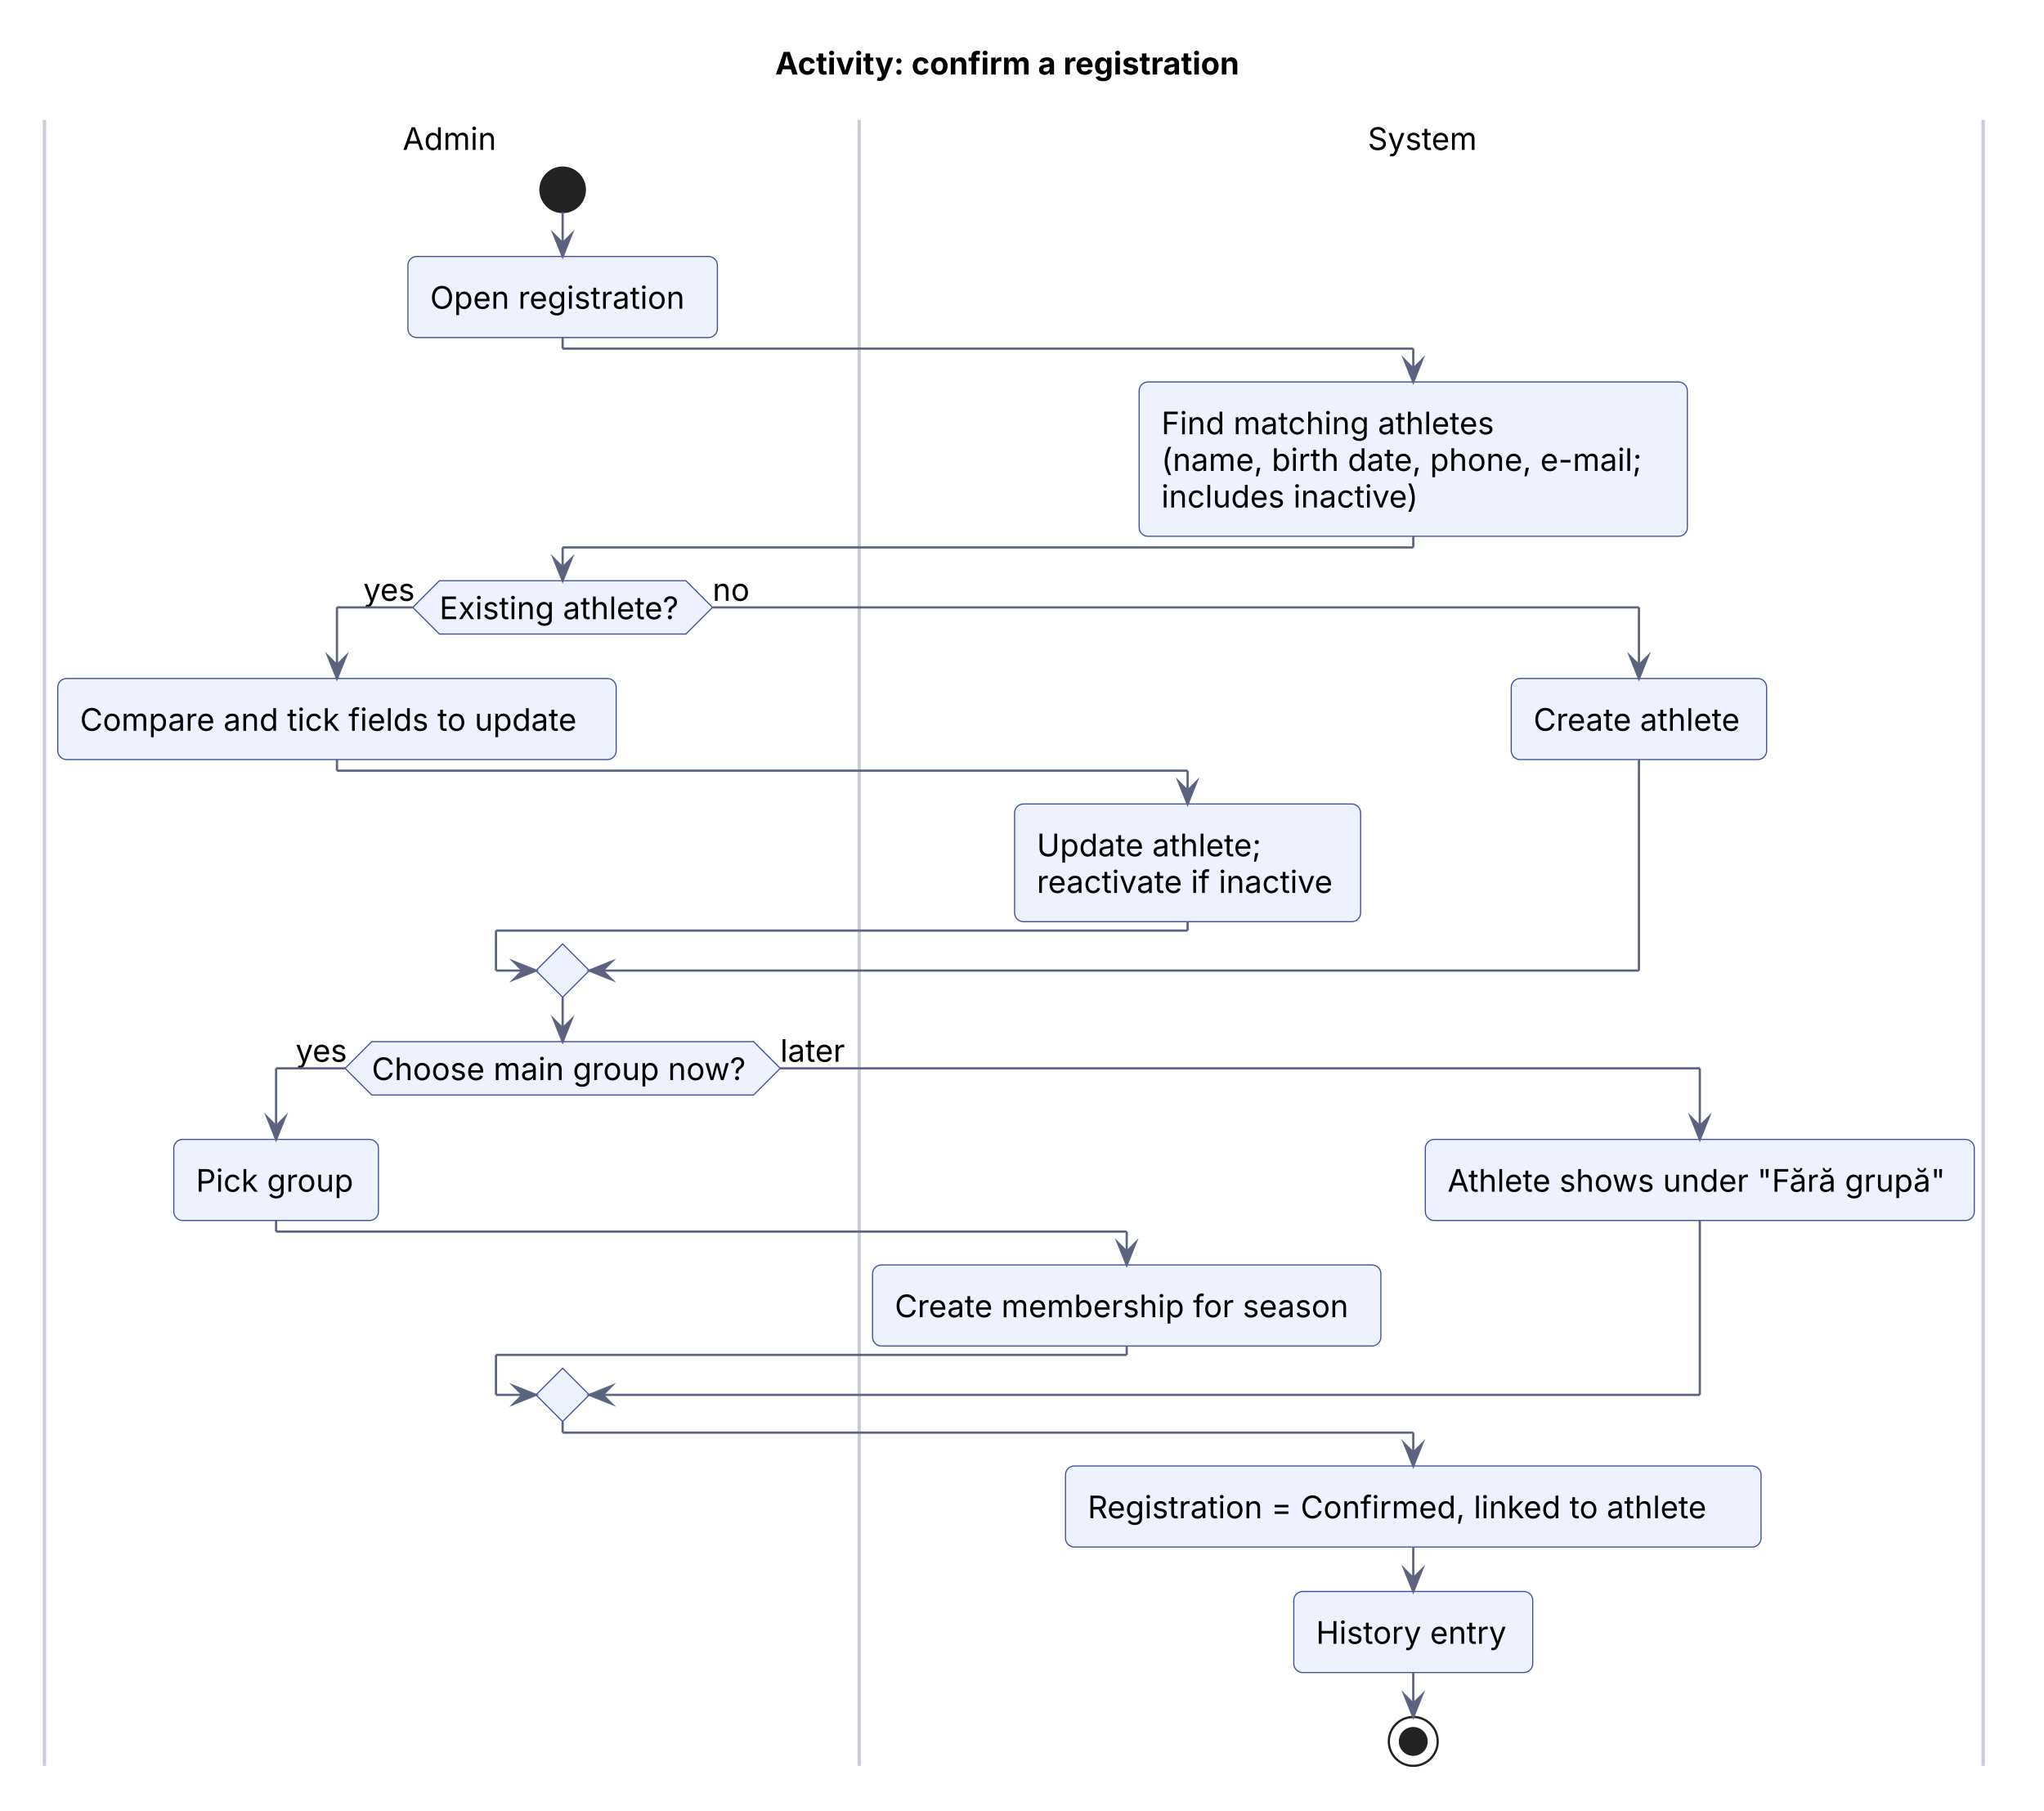
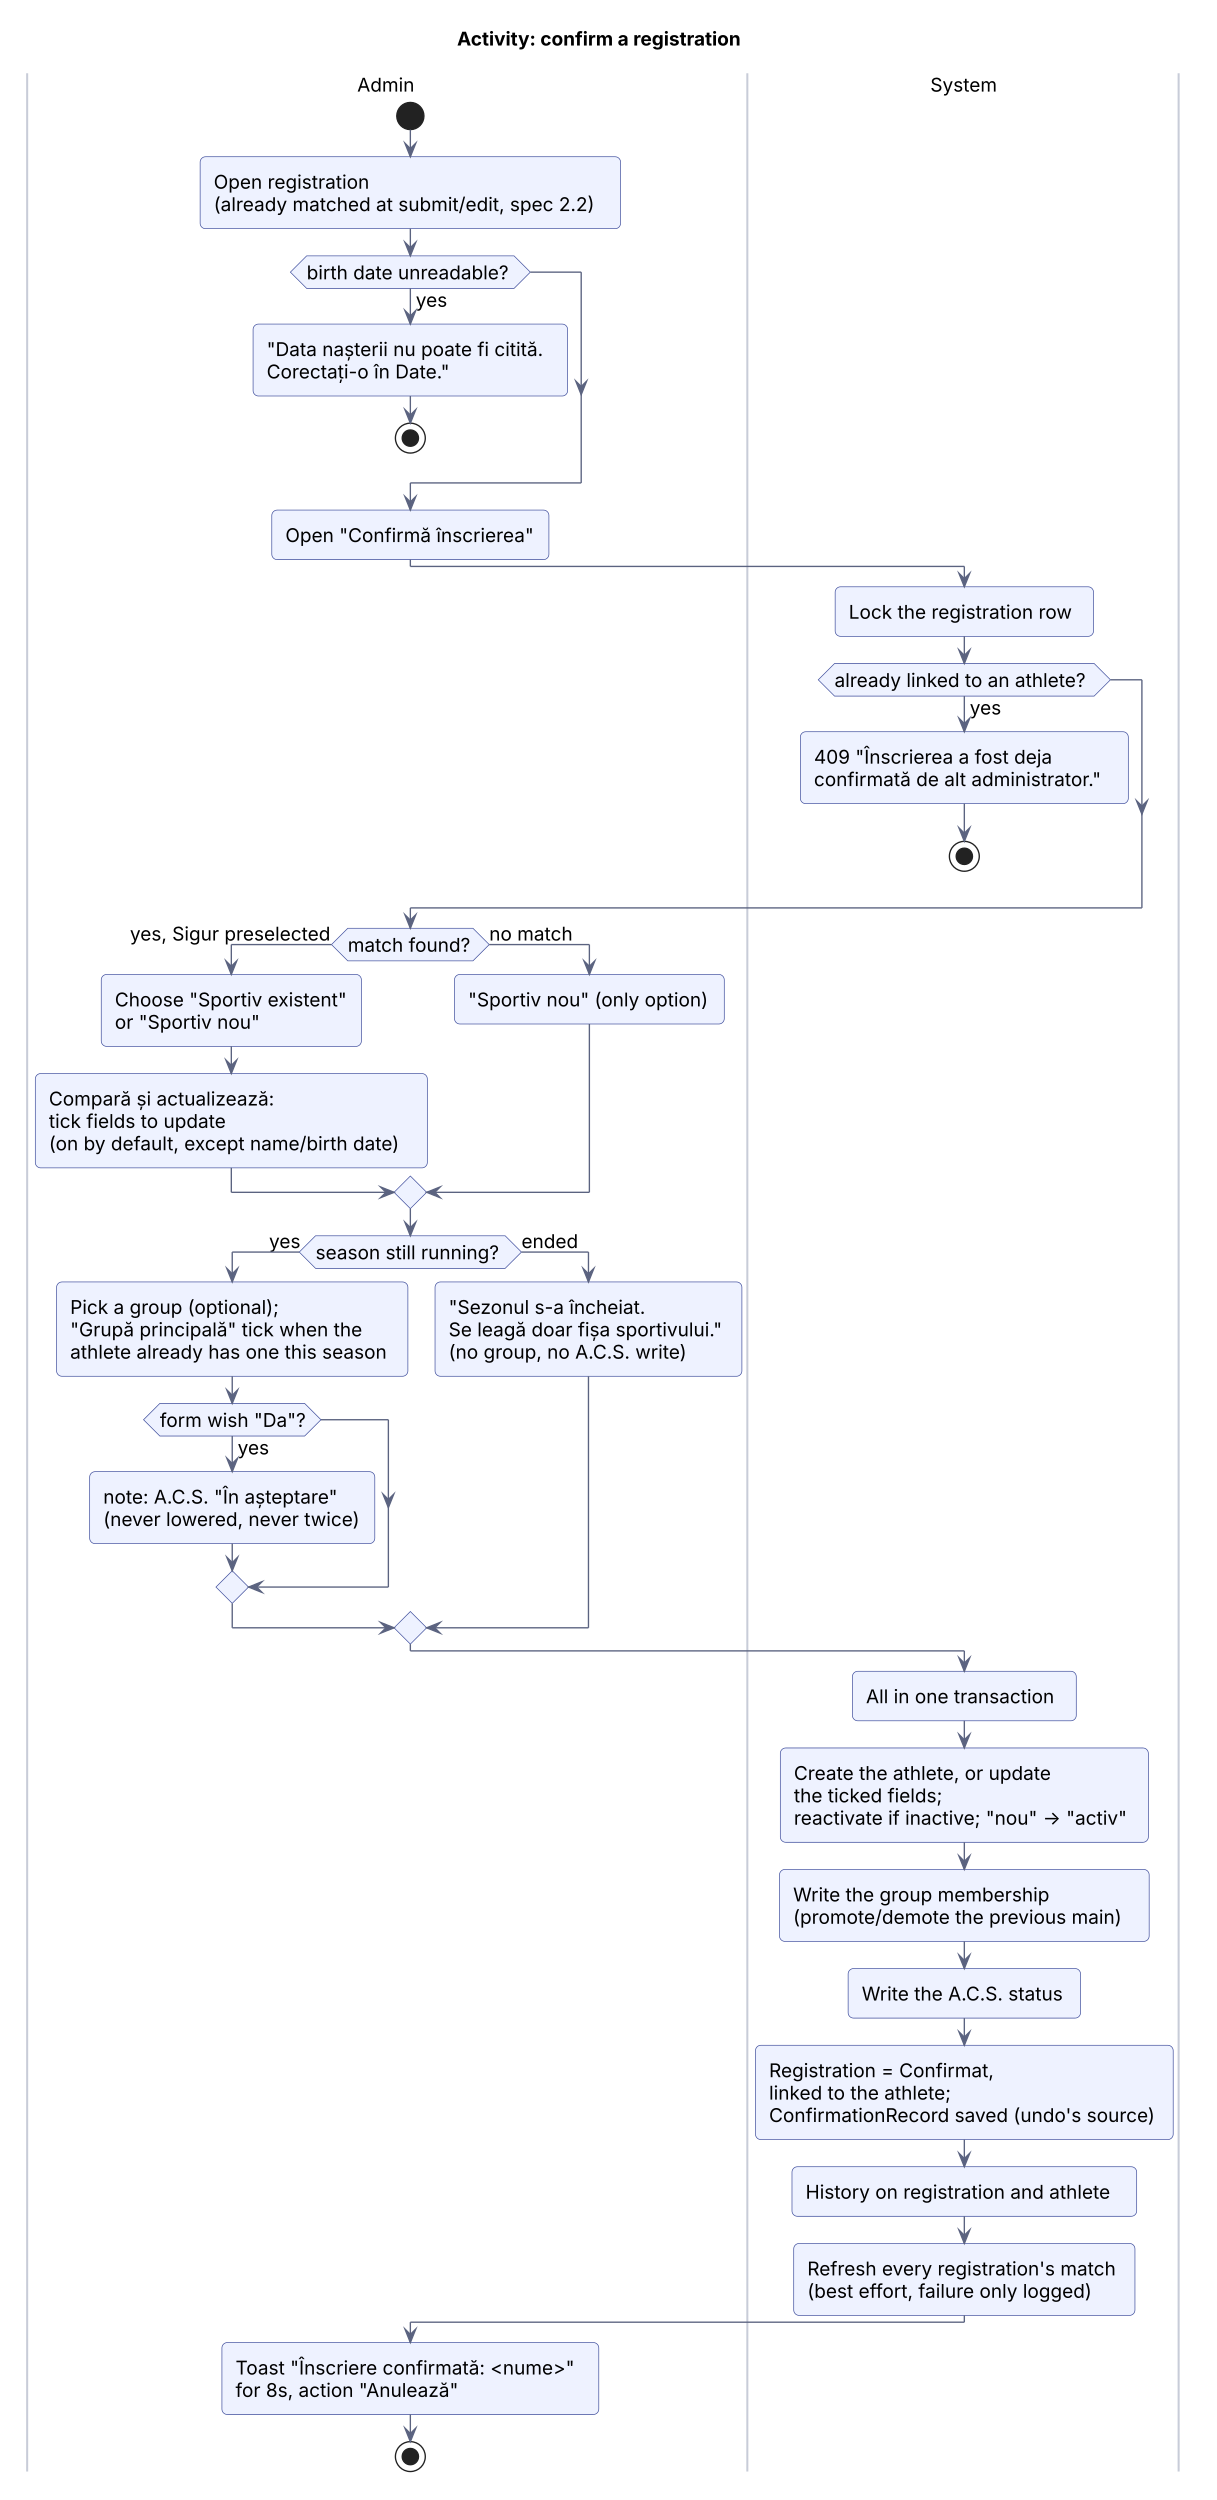
- <svg xmlns="http://www.w3.org/2000/svg" version="1.1" data-diagram-type="ACTIVITY" style="width:920px;height:815px;background:#FFFFFF;" width="920px" height="815px" viewBox="0 0 920 815" zoomAndPan="magnify" preserveAspectRatio="none" contentStyleType="text/css">
+ <svg xmlns="http://www.w3.org/2000/svg" version="1.1" data-diagram-type="ACTIVITY" style="width:896px;height:1841px;background:#FFFFFF;" width="896px" height="1841px" viewBox="0 0 896 1841" zoomAndPan="magnify" preserveAspectRatio="none" contentStyleType="text/css">
  <defs />
  <g font-family="sans-serif" lengthAdjust="spacing">
    <g class="title" data-source-line="3">
-       <text x="348.923" y="33.535" fill="#000" font-size="14" textLength="220.999" font-weight="700" font-family="Inter">Activity: confirm a registration</text>
+       <text x="336.578" y="33.535" fill="#000" font-size="14" textLength="220.999" font-weight="700" font-family="Inter">Activity: confirm a registration</text>
    </g>
-     <rect x="20" y="53.941" width="873.845" height="16.488" fill="none" style="stroke:none;" />
-     <ellipse cx="253.249" cy="85.43" rx="10" ry="10" fill="#222" style="stroke:#222;stroke-width:1;" />
-     <rect x="183.592" y="115.43" width="139.314" height="36.488" fill="#EEF2FF" style="stroke:#3B4A9A;stroke-width:0.5;" rx="4" ry="4" />
-     <text x="193.592" y="138.965" fill="#000" font-size="14" textLength="119.314" font-family="Inter">Open registration</text>
-     <polygon points="197.782,261.383,308.716,261.383,320.716,273.383,308.716,285.383,197.782,285.383,185.782,273.383,197.782,261.383" fill="#EEF2FF" style="stroke:#3B4A9A;stroke-width:0.5;stroke-linejoin:miter;stroke-miterlimit:10;" />
-     <text x="197.782" y="278.674" fill="#000" font-size="14" textLength="110.934" font-family="Inter">Existing athlete?</text>
-     <text x="163.531" y="270.43" fill="#000" font-size="14" textLength="22.251" font-family="Inter">yes</text>
-     <text x="320.716" y="270.43" fill="#000" font-size="14" textLength="17.288" font-family="Inter">no</text>
-     <rect x="26" y="305.383" width="251.349" height="36.488" fill="#EEF2FF" style="stroke:#3B4A9A;stroke-width:0.5;" rx="4" ry="4" />
-     <text x="36" y="328.918" fill="#000" font-size="14" textLength="231.349" font-family="Inter">Compare and tick fields to update</text>
-     <polygon points="253.249,424.848,265.249,436.848,253.249,448.848,241.249,436.848,253.249,424.848" fill="#EEF2FF" style="stroke:#3B4A9A;stroke-width:0.5;stroke-linejoin:miter;stroke-miterlimit:10;" />
-     <polygon points="167.311,468.848,339.187,468.848,351.187,480.848,339.187,492.848,167.311,492.848,155.311,480.848,167.311,468.848" fill="#EEF2FF" style="stroke:#3B4A9A;stroke-width:0.5;stroke-linejoin:miter;stroke-miterlimit:10;" />
-     <text x="167.311" y="486.139" fill="#000" font-size="14" textLength="171.876" font-family="Inter">Choose main group now?</text>
-     <text x="133.06" y="477.895" fill="#000" font-size="14" textLength="22.251" font-family="Inter">yes</text>
-     <text x="351.187" y="477.895" fill="#000" font-size="14" textLength="30.543" font-family="Inter">later</text>
-     <rect x="78.211" y="512.848" width="92.126" height="36.488" fill="#EEF2FF" style="stroke:#3B4A9A;stroke-width:0.5;" rx="4" ry="4" />
-     <text x="88.211" y="536.383" fill="#000" font-size="14" textLength="72.126" font-family="Inter">Pick group</text>
-     <polygon points="253.249,615.824,265.249,627.824,253.249,639.824,241.249,627.824,253.249,615.824" fill="#EEF2FF" style="stroke:#3B4A9A;stroke-width:0.5;stroke-linejoin:miter;stroke-miterlimit:10;" />
-     <line x1="20" y1="53.941" x2="20" y2="794.801" style="stroke:#C8CCD8;stroke-width:1.5;" />
-     <rect x="512.73" y="171.918" width="246.755" height="69.465" fill="#EEF2FF" style="stroke:#3B4A9A;stroke-width:0.5;" rx="4" ry="4" />
-     <text x="522.73" y="195.453" fill="#000" font-size="14" textLength="154.95" font-family="Inter">Find matching athletes</text>
-     <text x="522.73" y="211.941" fill="#000" font-size="14" textLength="226.755" font-family="Inter">(name, birth date, phone, e-mail;</text>
-     <text x="522.73" y="228.43" fill="#000" font-size="14" textLength="117.339" font-family="Inter">includes inactive)</text>
-     <rect x="456.658" y="361.871" width="155.748" height="52.977" fill="#EEF2FF" style="stroke:#3B4A9A;stroke-width:0.5;" rx="4" ry="4" />
-     <text x="466.658" y="385.406" fill="#000" font-size="14" textLength="103.489" font-family="Inter">Update athlete;</text>
-     <text x="466.658" y="401.895" fill="#000" font-size="14" textLength="135.748" font-family="Inter">reactivate if inactive</text>
-     <rect x="680.207" y="305.383" width="114.951" height="36.488" fill="#EEF2FF" style="stroke:#3B4A9A;stroke-width:0.5;" rx="4" ry="4" />
-     <text x="690.207" y="328.918" fill="#000" font-size="14" textLength="94.951" font-family="Inter">Create athlete</text>
-     <rect x="392.73" y="569.336" width="228.804" height="36.488" fill="#EEF2FF" style="stroke:#3B4A9A;stroke-width:0.5;" rx="4" ry="4" />
-     <text x="402.73" y="592.871" fill="#000" font-size="14" textLength="208.804" font-family="Inter">Create membership for season</text>
-     <rect x="641.534" y="512.848" width="247.097" height="36.488" fill="#EEF2FF" style="stroke:#3B4A9A;stroke-width:0.5;" rx="4" ry="4" />
-     <text x="651.534" y="536.383" fill="#000" font-size="14" textLength="227.097" font-family="Inter">Athlete shows under "Fără grupă"</text>
-     <rect x="479.572" y="659.824" width="313.07" height="36.488" fill="#EEF2FF" style="stroke:#3B4A9A;stroke-width:0.5;" rx="4" ry="4" />
-     <text x="489.572" y="683.359" fill="#000" font-size="14" textLength="293.07" font-family="Inter">Registration = Confirmed, linked to athlete</text>
-     <rect x="582.333" y="716.313" width="107.548" height="36.488" fill="#EEF2FF" style="stroke:#3B4A9A;stroke-width:0.5;" rx="4" ry="4" />
-     <text x="592.333" y="739.848" fill="#000" font-size="14" textLength="87.548" font-family="Inter">History entry</text>
-     <ellipse cx="636.107" cy="783.801" rx="11" ry="11" fill="none" style="stroke:#222;stroke-width:1;" />
-     <ellipse cx="636.107" cy="783.801" rx="6" ry="6" fill="#222" style="stroke:#222;stroke-width:1;" />
-     <line x1="386.73" y1="53.941" x2="386.73" y2="794.801" style="stroke:#C8CCD8;stroke-width:1.5;" />
-     <line x1="892.631" y1="53.941" x2="892.631" y2="794.801" style="stroke:#C8CCD8;stroke-width:1.5;" />
-     <line x1="253.249" y1="95.43" x2="253.249" y2="115.43" style="stroke:#5B6380;stroke-width:1;" />
-     <polygon points="249.249,105.43,253.249,115.43,257.249,105.43,253.249,109.43" fill="#5B6380" style="stroke:#5B6380;stroke-width:1;stroke-linejoin:miter;stroke-miterlimit:10;" />
-     <line x1="185.782" y1="273.383" x2="151.674" y2="273.383" style="stroke:#5B6380;stroke-width:1;" />
-     <line x1="151.674" y1="273.383" x2="151.674" y2="305.383" style="stroke:#5B6380;stroke-width:1;" />
-     <polygon points="147.674,295.383,151.674,305.383,155.674,295.383,151.674,299.383" fill="#5B6380" style="stroke:#5B6380;stroke-width:1;stroke-linejoin:miter;stroke-miterlimit:10;" />
-     <line x1="155.311" y1="480.848" x2="124.274" y2="480.848" style="stroke:#5B6380;stroke-width:1;" />
-     <line x1="124.274" y1="480.848" x2="124.274" y2="512.848" style="stroke:#5B6380;stroke-width:1;" />
-     <polygon points="120.274,502.848,124.274,512.848,128.274,502.848,124.274,506.848" fill="#5B6380" style="stroke:#5B6380;stroke-width:1;stroke-linejoin:miter;stroke-miterlimit:10;" />
-     <line x1="253.249" y1="448.848" x2="253.249" y2="468.848" style="stroke:#5B6380;stroke-width:1;" />
-     <polygon points="249.249,458.848,253.249,468.848,257.249,458.848,253.249,462.848" fill="#5B6380" style="stroke:#5B6380;stroke-width:1;stroke-linejoin:miter;stroke-miterlimit:10;" />
-     <line x1="636.107" y1="696.313" x2="636.107" y2="716.313" style="stroke:#5B6380;stroke-width:1;" />
-     <polygon points="632.107,706.313,636.107,716.313,640.107,706.313,636.107,710.313" fill="#5B6380" style="stroke:#5B6380;stroke-width:1;stroke-linejoin:miter;stroke-miterlimit:10;" />
-     <line x1="636.107" y1="752.801" x2="636.107" y2="772.801" style="stroke:#5B6380;stroke-width:1;" />
-     <polygon points="632.107,762.801,636.107,772.801,640.107,762.801,636.107,766.801" fill="#5B6380" style="stroke:#5B6380;stroke-width:1;stroke-linejoin:miter;stroke-miterlimit:10;" />
-     <line x1="253.249" y1="151.918" x2="253.249" y2="156.918" style="stroke:#5B6380;stroke-width:1;" />
-     <line x1="253.249" y1="156.918" x2="636.107" y2="156.918" style="stroke:#5B6380;stroke-width:1;" />
-     <line x1="636.107" y1="156.918" x2="636.107" y2="171.918" style="stroke:#5B6380;stroke-width:1;" />
-     <polygon points="632.107,161.918,636.107,171.918,640.107,161.918,636.107,165.918" fill="#5B6380" style="stroke:#5B6380;stroke-width:1;stroke-linejoin:miter;stroke-miterlimit:10;" />
-     <line x1="151.674" y1="341.871" x2="151.674" y2="346.871" style="stroke:#5B6380;stroke-width:1;" />
-     <line x1="151.674" y1="346.871" x2="534.532" y2="346.871" style="stroke:#5B6380;stroke-width:1;" />
-     <line x1="534.532" y1="346.871" x2="534.532" y2="361.871" style="stroke:#5B6380;stroke-width:1;" />
-     <polygon points="530.532,351.871,534.532,361.871,538.532,351.871,534.532,355.871" fill="#5B6380" style="stroke:#5B6380;stroke-width:1;stroke-linejoin:miter;stroke-miterlimit:10;" />
-     <line x1="320.716" y1="273.383" x2="737.682" y2="273.383" style="stroke:#5B6380;stroke-width:1;" />
-     <line x1="737.682" y1="273.383" x2="737.682" y2="305.383" style="stroke:#5B6380;stroke-width:1;" />
-     <polygon points="733.682,295.383,737.682,305.383,741.682,295.383,737.682,299.383" fill="#5B6380" style="stroke:#5B6380;stroke-width:1;stroke-linejoin:miter;stroke-miterlimit:10;" />
-     <line x1="534.532" y1="414.848" x2="534.532" y2="418.848" style="stroke:#5B6380;stroke-width:1;" />
-     <line x1="534.532" y1="418.848" x2="223.249" y2="418.848" style="stroke:#5B6380;stroke-width:1;" />
-     <line x1="223.249" y1="418.848" x2="223.249" y2="436.848" style="stroke:#5B6380;stroke-width:1;" />
-     <line x1="223.249" y1="436.848" x2="241.249" y2="436.848" style="stroke:#5B6380;stroke-width:1;" />
-     <polygon points="231.249,432.848,241.249,436.848,231.249,440.848,235.249,436.848" fill="#5B6380" style="stroke:#5B6380;stroke-width:1;stroke-linejoin:miter;stroke-miterlimit:10;" />
-     <line x1="737.682" y1="341.871" x2="737.682" y2="436.848" style="stroke:#5B6380;stroke-width:1;" />
-     <line x1="737.682" y1="436.848" x2="265.249" y2="436.848" style="stroke:#5B6380;stroke-width:1;" />
-     <polygon points="275.249,432.848,265.249,436.848,275.249,440.848,271.249,436.848" fill="#5B6380" style="stroke:#5B6380;stroke-width:1;stroke-linejoin:miter;stroke-miterlimit:10;" />
-     <line x1="636.107" y1="241.383" x2="636.107" y2="246.383" style="stroke:#5B6380;stroke-width:1;" />
-     <line x1="636.107" y1="246.383" x2="253.249" y2="246.383" style="stroke:#5B6380;stroke-width:1;" />
-     <line x1="253.249" y1="246.383" x2="253.249" y2="261.383" style="stroke:#5B6380;stroke-width:1;" />
-     <polygon points="249.249,251.383,253.249,261.383,257.249,251.383,253.249,255.383" fill="#5B6380" style="stroke:#5B6380;stroke-width:1;stroke-linejoin:miter;stroke-miterlimit:10;" />
-     <line x1="124.274" y1="549.336" x2="124.274" y2="554.336" style="stroke:#5B6380;stroke-width:1;" />
-     <line x1="124.274" y1="554.336" x2="507.132" y2="554.336" style="stroke:#5B6380;stroke-width:1;" />
-     <line x1="507.132" y1="554.336" x2="507.132" y2="569.336" style="stroke:#5B6380;stroke-width:1;" />
-     <polygon points="503.132,559.336,507.132,569.336,511.132,559.336,507.132,563.336" fill="#5B6380" style="stroke:#5B6380;stroke-width:1;stroke-linejoin:miter;stroke-miterlimit:10;" />
-     <line x1="351.187" y1="480.848" x2="765.082" y2="480.848" style="stroke:#5B6380;stroke-width:1;" />
-     <line x1="765.082" y1="480.848" x2="765.082" y2="512.848" style="stroke:#5B6380;stroke-width:1;" />
-     <polygon points="761.082,502.848,765.082,512.848,769.082,502.848,765.082,506.848" fill="#5B6380" style="stroke:#5B6380;stroke-width:1;stroke-linejoin:miter;stroke-miterlimit:10;" />
-     <line x1="507.132" y1="605.824" x2="507.132" y2="609.824" style="stroke:#5B6380;stroke-width:1;" />
-     <line x1="507.132" y1="609.824" x2="223.249" y2="609.824" style="stroke:#5B6380;stroke-width:1;" />
-     <line x1="223.249" y1="609.824" x2="223.249" y2="627.824" style="stroke:#5B6380;stroke-width:1;" />
-     <line x1="223.249" y1="627.824" x2="241.249" y2="627.824" style="stroke:#5B6380;stroke-width:1;" />
-     <polygon points="231.249,623.824,241.249,627.824,231.249,631.824,235.249,627.824" fill="#5B6380" style="stroke:#5B6380;stroke-width:1;stroke-linejoin:miter;stroke-miterlimit:10;" />
-     <line x1="765.082" y1="549.336" x2="765.082" y2="627.824" style="stroke:#5B6380;stroke-width:1;" />
-     <line x1="765.082" y1="627.824" x2="265.249" y2="627.824" style="stroke:#5B6380;stroke-width:1;" />
-     <polygon points="275.249,623.824,265.249,627.824,275.249,631.824,271.249,627.824" fill="#5B6380" style="stroke:#5B6380;stroke-width:1;stroke-linejoin:miter;stroke-miterlimit:10;" />
-     <line x1="253.249" y1="639.824" x2="253.249" y2="644.824" style="stroke:#5B6380;stroke-width:1;" />
-     <line x1="253.249" y1="644.824" x2="636.107" y2="644.824" style="stroke:#5B6380;stroke-width:1;" />
-     <line x1="636.107" y1="644.824" x2="636.107" y2="659.824" style="stroke:#5B6380;stroke-width:1;" />
-     <polygon points="632.107,649.824,636.107,659.824,640.107,649.824,636.107,653.824" fill="#5B6380" style="stroke:#5B6380;stroke-width:1;stroke-linejoin:miter;stroke-miterlimit:10;" />
-     <text x="181.227" y="67.477" fill="#000" font-size="14" textLength="44.276" font-family="Inter">Admin</text>
-     <text x="615.632" y="67.477" fill="#000" font-size="14" textLength="48.098" font-family="Inter">System</text>
+     <rect x="20" y="53.941" width="849.155" height="16.488" fill="none" style="stroke:none;" />
+     <ellipse cx="302.183" cy="85.43" rx="10" ry="10" fill="#222" style="stroke:#222;stroke-width:1;" />
+     <rect x="147.38" y="115.43" width="309.604" height="52.977" fill="#EEF2FF" style="stroke:#3B4A9A;stroke-width:0.5;" rx="4" ry="4" />
+     <text x="157.38" y="138.965" fill="#000" font-size="14" textLength="119.314" font-family="Inter">Open registration</text>
+     <text x="157.38" y="155.453" fill="#000" font-size="14" textLength="289.604" font-family="Inter">(already matched at submit/edit, spec 2.2)</text>
+     <rect x="186.369" y="238.65" width="231.627" height="52.977" fill="#EEF2FF" style="stroke:#3B4A9A;stroke-width:0.5;" rx="4" ry="4" />
+     <text x="196.369" y="262.186" fill="#000" font-size="14" textLength="211.627" font-family="Inter">"Data nașterii nu poate fi citită.</text>
+     <text x="196.369" y="278.674" fill="#000" font-size="14" textLength="140.444" font-family="Inter">Corectați-o în Date."</text>
+     <ellipse cx="302.183" cy="322.627" rx="11" ry="11" fill="none" style="stroke:#222;stroke-width:1;" />
+     <ellipse cx="302.183" cy="322.627" rx="6" ry="6" fill="#222" style="stroke:#222;stroke-width:1;" />
+     <polygon points="225.835,188.406,378.53,188.406,390.53,200.406,378.53,212.406,225.835,212.406,213.835,200.406,225.835,188.406" fill="#EEF2FF" style="stroke:#3B4A9A;stroke-width:0.5;stroke-linejoin:miter;stroke-miterlimit:10;" />
+     <text x="306.183" y="225.941" fill="#000" font-size="14" textLength="22.251" font-family="Inter">yes</text>
+     <text x="225.835" y="205.697" fill="#000" font-size="14" textLength="152.694" font-family="Inter">birth date unreadable?</text>
+     <rect x="200.147" y="375.627" width="204.071" height="36.488" fill="#EEF2FF" style="stroke:#3B4A9A;stroke-width:0.5;" rx="4" ry="4" />
+     <text x="210.147" y="399.162" fill="#000" font-size="14" textLength="184.071" font-family="Inter">Open "Confirmă înscrierea"</text>
+     <polygon points="256.098,683.586,348.267,683.586,360.267,695.586,348.267,707.586,256.098,707.586,244.098,695.586,256.098,683.586" fill="#EEF2FF" style="stroke:#3B4A9A;stroke-width:0.5;stroke-linejoin:miter;stroke-miterlimit:10;" />
+     <text x="256.098" y="700.877" fill="#000" font-size="14" textLength="92.169" font-family="Inter">match found?</text>
+     <text x="95.683" y="692.633" fill="#000" font-size="14" textLength="148.415" font-family="Inter">yes, Sigur preselected</text>
+     <text x="360.267" y="692.633" fill="#000" font-size="14" textLength="63.615" font-family="Inter">no match</text>
+     <rect x="74.559" y="717.586" width="191.568" height="52.977" fill="#EEF2FF" style="stroke:#3B4A9A;stroke-width:0.5;" rx="4" ry="4" />
+     <text x="84.559" y="741.121" fill="#000" font-size="14" textLength="171.568" font-family="Inter">Choose "Sportiv existent"</text>
+     <text x="84.559" y="757.609" fill="#000" font-size="14" textLength="106.832" font-family="Inter">or "Sportiv nou"</text>
+     <rect x="26" y="790.563" width="288.687" height="69.465" fill="#EEF2FF" style="stroke:#3B4A9A;stroke-width:0.5;" rx="4" ry="4" />
+     <text x="36" y="814.098" fill="#000" font-size="14" textLength="169.798" font-family="Inter">Compară și actualizează:</text>
+     <text x="36" y="830.586" fill="#000" font-size="14" textLength="135.83" font-family="Inter">tick fields to update</text>
+     <text x="36" y="847.074" fill="#000" font-size="14" textLength="268.687" font-family="Inter">(on by default, except name/birth date)</text>
+     <rect x="334.687" y="717.586" width="198.671" height="36.488" fill="#EEF2FF" style="stroke:#3B4A9A;stroke-width:0.5;" rx="4" ry="4" />
+     <text x="344.687" y="741.121" fill="#000" font-size="14" textLength="178.671" font-family="Inter">"Sportiv nou" (only option)</text>
+     <polygon points="302.183,866.027,314.183,878.027,302.183,890.027,290.183,878.027,302.183,866.027" fill="#EEF2FF" style="stroke:#3B4A9A;stroke-width:0.5;stroke-linejoin:miter;stroke-miterlimit:10;" />
+     <polygon points="232.367,910.027,371.998,910.027,383.998,922.027,371.998,934.027,232.367,934.027,220.367,922.027,232.367,910.027" fill="#EEF2FF" style="stroke:#3B4A9A;stroke-width:0.5;stroke-linejoin:miter;stroke-miterlimit:10;" />
+     <text x="232.367" y="927.318" fill="#000" font-size="14" textLength="139.631" font-family="Inter">season still running?</text>
+     <text x="198.116" y="919.074" fill="#000" font-size="14" textLength="22.251" font-family="Inter">yes</text>
+     <text x="383.998" y="919.074" fill="#000" font-size="14" textLength="41.911" font-family="Inter">ended</text>
+     <rect x="41.668" y="944.027" width="258.697" height="69.465" fill="#EEF2FF" style="stroke:#3B4A9A;stroke-width:0.5;" rx="4" ry="4" />
+     <text x="51.668" y="967.563" fill="#000" font-size="14" textLength="158.013" font-family="Inter">Pick a group (optional);</text>
+     <text x="51.668" y="984.051" fill="#000" font-size="14" textLength="218.395" font-family="Inter">"Grupă principală" tick when the</text>
+     <text x="51.668" y="1000.539" fill="#000" font-size="14" textLength="238.697" font-family="Inter">athlete already has one this season</text>
+     <rect x="66.035" y="1083.736" width="209.964" height="52.977" fill="#EEF2FF" style="stroke:#3B4A9A;stroke-width:0.5;" rx="4" ry="4" />
+     <text x="76.035" y="1107.271" fill="#000" font-size="14" textLength="174.61" font-family="Inter">note: A.C.S. "În așteptare"</text>
+     <text x="76.035" y="1123.76" fill="#000" font-size="14" textLength="189.964" font-family="Inter">(never lowered, never twice)</text>
+     <polygon points="117.693,1033.492,224.34,1033.492,236.34,1045.492,224.34,1057.492,117.693,1057.492,105.693,1045.492,117.693,1033.492" fill="#EEF2FF" style="stroke:#3B4A9A;stroke-width:0.5;stroke-linejoin:miter;stroke-miterlimit:10;" />
+     <text x="175.017" y="1071.027" fill="#000" font-size="14" textLength="22.251" font-family="Inter">yes</text>
+     <text x="117.693" y="1050.783" fill="#000" font-size="14" textLength="106.647" font-family="Inter">form wish "Da"?</text>
+     <polygon points="171.017,1156.713,183.017,1168.713,171.017,1180.713,159.017,1168.713,171.017,1156.713" fill="#EEF2FF" style="stroke:#3B4A9A;stroke-width:0.5;stroke-linejoin:miter;stroke-miterlimit:10;" />
+     <rect x="320.365" y="944.027" width="225.967" height="69.465" fill="#EEF2FF" style="stroke:#3B4A9A;stroke-width:0.5;" rx="4" ry="4" />
+     <text x="330.365" y="967.563" fill="#000" font-size="14" textLength="148.285" font-family="Inter">"Sezonul s-a încheiat.</text>
+     <text x="330.365" y="984.051" fill="#000" font-size="14" textLength="205.967" font-family="Inter">Se leagă doar fișa sportivului."</text>
+     <text x="330.365" y="1000.539" fill="#000" font-size="14" textLength="180.161" font-family="Inter">(no group, no A.C.S. write)</text>
+     <polygon points="302.183,1186.713,314.183,1198.713,302.183,1210.713,290.183,1198.713,302.183,1186.713" fill="#EEF2FF" style="stroke:#3B4A9A;stroke-width:0.5;stroke-linejoin:miter;stroke-miterlimit:10;" />
+     <rect x="163.421" y="1725.061" width="277.523" height="52.977" fill="#EEF2FF" style="stroke:#3B4A9A;stroke-width:0.5;" rx="4" ry="4" />
+     <text x="173.421" y="1748.596" fill="#000" font-size="14" textLength="257.523" font-family="Inter">Toast "Înscriere confirmată: &lt;nume&gt;"</text>
+     <text x="173.421" y="1765.084" fill="#000" font-size="14" textLength="167.487" font-family="Inter">for 8s, action "Anulează"</text>
+     <ellipse cx="302.183" cy="1809.037" rx="11" ry="11" fill="none" style="stroke:#222;stroke-width:1;" />
+     <ellipse cx="302.183" cy="1809.037" rx="6" ry="6" fill="#222" style="stroke:#222;stroke-width:1;" />
+     <line x1="20" y1="53.941" x2="20" y2="1820.037" style="stroke:#C8CCD8;stroke-width:1.5;" />
+     <rect x="615.008" y="432.115" width="190.256" height="36.488" fill="#EEF2FF" style="stroke:#3B4A9A;stroke-width:0.5;" rx="4" ry="4" />
+     <text x="625.008" y="455.65" fill="#000" font-size="14" textLength="170.256" font-family="Inter">Lock the registration row</text>
+     <rect x="589.377" y="538.848" width="241.519" height="52.977" fill="#EEF2FF" style="stroke:#3B4A9A;stroke-width:0.5;" rx="4" ry="4" />
+     <text x="599.377" y="562.383" fill="#000" font-size="14" textLength="177.823" font-family="Inter">409 "Înscrierea a fost deja</text>
+     <text x="599.377" y="578.871" fill="#000" font-size="14" textLength="221.519" font-family="Inter">confirmată de alt administrator."</text>
+     <ellipse cx="710.136" cy="630.586" rx="11" ry="11" fill="none" style="stroke:#222;stroke-width:1;" />
+     <ellipse cx="710.136" cy="630.586" rx="6" ry="6" fill="#222" style="stroke:#222;stroke-width:1;" />
+     <polygon points="614.556,488.604,805.716,488.604,817.716,500.604,805.716,512.604,614.556,512.604,602.556,500.604,614.556,488.604" fill="#EEF2FF" style="stroke:#3B4A9A;stroke-width:0.5;stroke-linejoin:miter;stroke-miterlimit:10;" />
+     <text x="714.136" y="526.139" fill="#000" font-size="14" textLength="22.251" font-family="Inter">yes</text>
+     <text x="614.556" y="505.895" fill="#000" font-size="14" textLength="191.16" font-family="Inter">already linked to an athlete?</text>
+     <rect x="627.706" y="1230.713" width="164.86" height="36.488" fill="#EEF2FF" style="stroke:#3B4A9A;stroke-width:0.5;" rx="4" ry="4" />
+     <text x="637.706" y="1254.248" fill="#000" font-size="14" textLength="144.86" font-family="Inter">All in one transaction</text>
+     <rect x="574.625" y="1287.201" width="271.022" height="69.465" fill="#EEF2FF" style="stroke:#3B4A9A;stroke-width:0.5;" rx="4" ry="4" />
+     <text x="584.625" y="1310.736" fill="#000" font-size="14" textLength="195.802" font-family="Inter">Create the athlete, or update</text>
+     <text x="584.625" y="1327.225" fill="#000" font-size="14" textLength="113.251" font-family="Inter">the ticked fields;</text>
+     <text x="584.625" y="1343.713" fill="#000" font-size="14" textLength="251.022" font-family="Inter">reactivate if inactive; "nou" -&gt; "activ"</text>
+     <rect x="574.027" y="1376.666" width="272.219" height="52.977" fill="#EEF2FF" style="stroke:#3B4A9A;stroke-width:0.5;" rx="4" ry="4" />
+     <text x="584.027" y="1400.201" fill="#000" font-size="14" textLength="195.323" font-family="Inter">Write the group membership</text>
+     <text x="584.027" y="1416.689" fill="#000" font-size="14" textLength="252.219" font-family="Inter">(promote/demote the previous main)</text>
+     <rect x="624.565" y="1449.643" width="171.143" height="36.488" fill="#EEF2FF" style="stroke:#3B4A9A;stroke-width:0.5;" rx="4" ry="4" />
+     <text x="634.565" y="1473.178" fill="#000" font-size="14" textLength="151.143" font-family="Inter">Write the A.C.S. status</text>
+     <rect x="556.332" y="1506.131" width="307.608" height="69.465" fill="#EEF2FF" style="stroke:#3B4A9A;stroke-width:0.5;" rx="4" ry="4" />
+     <text x="566.332" y="1529.666" fill="#000" font-size="14" textLength="174.187" font-family="Inter">Registration = Confirmat,</text>
+     <text x="566.332" y="1546.154" fill="#000" font-size="14" textLength="141.395" font-family="Inter">linked to the athlete;</text>
+     <text x="566.332" y="1562.643" fill="#000" font-size="14" textLength="287.608" font-family="Inter">ConfirmationRecord saved (undo's source)</text>
+     <rect x="583.218" y="1595.596" width="253.837" height="36.488" fill="#EEF2FF" style="stroke:#3B4A9A;stroke-width:0.5;" rx="4" ry="4" />
+     <text x="593.218" y="1619.131" fill="#000" font-size="14" textLength="233.837" font-family="Inter">History on registration and athlete</text>
+     <rect x="584.496" y="1652.084" width="251.28" height="52.977" fill="#EEF2FF" style="stroke:#3B4A9A;stroke-width:0.5;" rx="4" ry="4" />
+     <text x="594.496" y="1675.619" fill="#000" font-size="14" textLength="231.28" font-family="Inter">Refresh every registration's match</text>
+     <text x="594.496" y="1692.107" fill="#000" font-size="14" textLength="216.453" font-family="Inter">(best effort, failure only logged)</text>
+     <line x1="550.332" y1="53.941" x2="550.332" y2="1820.037" style="stroke:#C8CCD8;stroke-width:1.5;" />
+     <line x1="867.94" y1="53.941" x2="867.94" y2="1820.037" style="stroke:#C8CCD8;stroke-width:1.5;" />
+     <line x1="302.183" y1="95.43" x2="302.183" y2="115.43" style="stroke:#5B6380;stroke-width:1;" />
+     <polygon points="298.183,105.43,302.183,115.43,306.183,105.43,302.183,109.43" fill="#5B6380" style="stroke:#5B6380;stroke-width:1;stroke-linejoin:miter;stroke-miterlimit:10;" />
+     <line x1="302.183" y1="291.627" x2="302.183" y2="311.627" style="stroke:#5B6380;stroke-width:1;" />
+     <polygon points="298.183,301.627,302.183,311.627,306.183,301.627,302.183,305.627" fill="#5B6380" style="stroke:#5B6380;stroke-width:1;stroke-linejoin:miter;stroke-miterlimit:10;" />
+     <line x1="302.183" y1="212.406" x2="302.183" y2="238.65" style="stroke:#5B6380;stroke-width:1;" />
+     <polygon points="298.183,228.65,302.183,238.65,306.183,228.65,302.183,232.65" fill="#5B6380" style="stroke:#5B6380;stroke-width:1;stroke-linejoin:miter;stroke-miterlimit:10;" />
+     <line x1="390.53" y1="200.406" x2="427.996" y2="200.406" style="stroke:#5B6380;stroke-width:1;" />
+     <polygon points="423.996,280.639,427.996,290.639,431.996,280.639,427.996,284.639" fill="#5B6380" style="stroke:#5B6380;stroke-width:1;stroke-linejoin:miter;stroke-miterlimit:10;" />
+     <line x1="427.996" y1="200.406" x2="427.996" y2="355.627" style="stroke:#5B6380;stroke-width:1;" />
+     <line x1="427.996" y1="355.627" x2="302.183" y2="355.627" style="stroke:#5B6380;stroke-width:1;" />
+     <line x1="302.183" y1="355.627" x2="302.183" y2="375.627" style="stroke:#5B6380;stroke-width:1;" />
+     <polygon points="298.183,365.627,302.183,375.627,306.183,365.627,302.183,369.627" fill="#5B6380" style="stroke:#5B6380;stroke-width:1;stroke-linejoin:miter;stroke-miterlimit:10;" />
+     <line x1="302.183" y1="168.406" x2="302.183" y2="188.406" style="stroke:#5B6380;stroke-width:1;" />
+     <polygon points="298.183,178.406,302.183,188.406,306.183,178.406,302.183,182.406" fill="#5B6380" style="stroke:#5B6380;stroke-width:1;stroke-linejoin:miter;stroke-miterlimit:10;" />
+     <line x1="170.343" y1="770.563" x2="170.343" y2="790.563" style="stroke:#5B6380;stroke-width:1;" />
+     <polygon points="166.343,780.563,170.343,790.563,174.343,780.563,170.343,784.563" fill="#5B6380" style="stroke:#5B6380;stroke-width:1;stroke-linejoin:miter;stroke-miterlimit:10;" />
+     <line x1="244.098" y1="695.586" x2="170.343" y2="695.586" style="stroke:#5B6380;stroke-width:1;" />
+     <line x1="170.343" y1="695.586" x2="170.343" y2="717.586" style="stroke:#5B6380;stroke-width:1;" />
+     <polygon points="166.343,707.586,170.343,717.586,174.343,707.586,170.343,711.586" fill="#5B6380" style="stroke:#5B6380;stroke-width:1;stroke-linejoin:miter;stroke-miterlimit:10;" />
+     <line x1="360.267" y1="695.586" x2="434.022" y2="695.586" style="stroke:#5B6380;stroke-width:1;" />
+     <line x1="434.022" y1="695.586" x2="434.022" y2="717.586" style="stroke:#5B6380;stroke-width:1;" />
+     <polygon points="430.022,707.586,434.022,717.586,438.022,707.586,434.022,711.586" fill="#5B6380" style="stroke:#5B6380;stroke-width:1;stroke-linejoin:miter;stroke-miterlimit:10;" />
+     <line x1="170.343" y1="860.027" x2="170.343" y2="878.027" style="stroke:#5B6380;stroke-width:1;" />
+     <line x1="170.343" y1="878.027" x2="290.183" y2="878.027" style="stroke:#5B6380;stroke-width:1;" />
+     <polygon points="280.183,874.027,290.183,878.027,280.183,882.027,284.183,878.027" fill="#5B6380" style="stroke:#5B6380;stroke-width:1;stroke-linejoin:miter;stroke-miterlimit:10;" />
+     <line x1="434.022" y1="754.074" x2="434.022" y2="878.027" style="stroke:#5B6380;stroke-width:1;" />
+     <line x1="434.022" y1="878.027" x2="314.183" y2="878.027" style="stroke:#5B6380;stroke-width:1;" />
+     <polygon points="324.183,874.027,314.183,878.027,324.183,882.027,320.183,878.027" fill="#5B6380" style="stroke:#5B6380;stroke-width:1;stroke-linejoin:miter;stroke-miterlimit:10;" />
+     <line x1="171.017" y1="1057.492" x2="171.017" y2="1083.736" style="stroke:#5B6380;stroke-width:1;" />
+     <polygon points="167.017,1073.736,171.017,1083.736,175.017,1073.736,171.017,1077.736" fill="#5B6380" style="stroke:#5B6380;stroke-width:1;stroke-linejoin:miter;stroke-miterlimit:10;" />
+     <line x1="236.34" y1="1045.492" x2="285.999" y2="1045.492" style="stroke:#5B6380;stroke-width:1;" />
+     <polygon points="281.999,1100.225,285.999,1110.225,289.999,1100.225,285.999,1104.225" fill="#5B6380" style="stroke:#5B6380;stroke-width:1;stroke-linejoin:miter;stroke-miterlimit:10;" />
+     <line x1="285.999" y1="1045.492" x2="285.999" y2="1168.713" style="stroke:#5B6380;stroke-width:1;" />
+     <line x1="285.999" y1="1168.713" x2="183.017" y2="1168.713" style="stroke:#5B6380;stroke-width:1;" />
+     <polygon points="193.017,1164.713,183.017,1168.713,193.017,1172.713,189.017,1168.713" fill="#5B6380" style="stroke:#5B6380;stroke-width:1;stroke-linejoin:miter;stroke-miterlimit:10;" />
+     <line x1="171.017" y1="1136.713" x2="171.017" y2="1156.713" style="stroke:#5B6380;stroke-width:1;" />
+     <polygon points="167.017,1146.713,171.017,1156.713,175.017,1146.713,171.017,1150.713" fill="#5B6380" style="stroke:#5B6380;stroke-width:1;stroke-linejoin:miter;stroke-miterlimit:10;" />
+     <line x1="171.017" y1="1013.492" x2="171.017" y2="1033.492" style="stroke:#5B6380;stroke-width:1;" />
+     <polygon points="167.017,1023.492,171.017,1033.492,175.017,1023.492,171.017,1027.492" fill="#5B6380" style="stroke:#5B6380;stroke-width:1;stroke-linejoin:miter;stroke-miterlimit:10;" />
+     <line x1="220.367" y1="922.027" x2="171.017" y2="922.027" style="stroke:#5B6380;stroke-width:1;" />
+     <line x1="171.017" y1="922.027" x2="171.017" y2="944.027" style="stroke:#5B6380;stroke-width:1;" />
+     <polygon points="167.017,934.027,171.017,944.027,175.017,934.027,171.017,938.027" fill="#5B6380" style="stroke:#5B6380;stroke-width:1;stroke-linejoin:miter;stroke-miterlimit:10;" />
+     <line x1="383.998" y1="922.027" x2="433.349" y2="922.027" style="stroke:#5B6380;stroke-width:1;" />
+     <line x1="433.349" y1="922.027" x2="433.349" y2="944.027" style="stroke:#5B6380;stroke-width:1;" />
+     <polygon points="429.349,934.027,433.349,944.027,437.349,934.027,433.349,938.027" fill="#5B6380" style="stroke:#5B6380;stroke-width:1;stroke-linejoin:miter;stroke-miterlimit:10;" />
+     <line x1="171.017" y1="1180.713" x2="171.017" y2="1198.713" style="stroke:#5B6380;stroke-width:1;" />
+     <line x1="171.017" y1="1198.713" x2="290.183" y2="1198.713" style="stroke:#5B6380;stroke-width:1;" />
+     <polygon points="280.183,1194.713,290.183,1198.713,280.183,1202.713,284.183,1198.713" fill="#5B6380" style="stroke:#5B6380;stroke-width:1;stroke-linejoin:miter;stroke-miterlimit:10;" />
+     <line x1="433.349" y1="1013.492" x2="433.349" y2="1198.713" style="stroke:#5B6380;stroke-width:1;" />
+     <line x1="433.349" y1="1198.713" x2="314.183" y2="1198.713" style="stroke:#5B6380;stroke-width:1;" />
+     <polygon points="324.183,1194.713,314.183,1198.713,324.183,1202.713,320.183,1198.713" fill="#5B6380" style="stroke:#5B6380;stroke-width:1;stroke-linejoin:miter;stroke-miterlimit:10;" />
+     <line x1="302.183" y1="890.027" x2="302.183" y2="910.027" style="stroke:#5B6380;stroke-width:1;" />
+     <polygon points="298.183,900.027,302.183,910.027,306.183,900.027,302.183,904.027" fill="#5B6380" style="stroke:#5B6380;stroke-width:1;stroke-linejoin:miter;stroke-miterlimit:10;" />
+     <line x1="302.183" y1="1778.037" x2="302.183" y2="1798.037" style="stroke:#5B6380;stroke-width:1;" />
+     <polygon points="298.183,1788.037,302.183,1798.037,306.183,1788.037,302.183,1792.037" fill="#5B6380" style="stroke:#5B6380;stroke-width:1;stroke-linejoin:miter;stroke-miterlimit:10;" />
+     <line x1="710.136" y1="591.824" x2="710.136" y2="619.586" style="stroke:#5B6380;stroke-width:1;" />
+     <polygon points="706.136,609.586,710.136,619.586,714.136,609.586,710.136,613.586" fill="#5B6380" style="stroke:#5B6380;stroke-width:1;stroke-linejoin:miter;stroke-miterlimit:10;" />
+     <line x1="710.136" y1="512.604" x2="710.136" y2="538.848" style="stroke:#5B6380;stroke-width:1;" />
+     <polygon points="706.136,528.848,710.136,538.848,714.136,528.848,710.136,532.848" fill="#5B6380" style="stroke:#5B6380;stroke-width:1;stroke-linejoin:miter;stroke-miterlimit:10;" />
+     <line x1="817.716" y1="500.604" x2="840.896" y2="500.604" style="stroke:#5B6380;stroke-width:1;" />
+     <polygon points="836.896,589.586,840.896,599.586,844.896,589.586,840.896,593.586" fill="#5B6380" style="stroke:#5B6380;stroke-width:1;stroke-linejoin:miter;stroke-miterlimit:10;" />
+     <line x1="840.896" y1="500.604" x2="840.896" y2="668.586" style="stroke:#5B6380;stroke-width:1;" />
+     <line x1="840.896" y1="668.586" x2="302.183" y2="668.586" style="stroke:#5B6380;stroke-width:1;" />
+     <line x1="302.183" y1="668.586" x2="302.183" y2="683.586" style="stroke:#5B6380;stroke-width:1;" />
+     <polygon points="298.183,673.586,302.183,683.586,306.183,673.586,302.183,677.586" fill="#5B6380" style="stroke:#5B6380;stroke-width:1;stroke-linejoin:miter;stroke-miterlimit:10;" />
+     <line x1="710.136" y1="468.604" x2="710.136" y2="488.604" style="stroke:#5B6380;stroke-width:1;" />
+     <polygon points="706.136,478.604,710.136,488.604,714.136,478.604,710.136,482.604" fill="#5B6380" style="stroke:#5B6380;stroke-width:1;stroke-linejoin:miter;stroke-miterlimit:10;" />
+     <line x1="710.136" y1="1267.201" x2="710.136" y2="1287.201" style="stroke:#5B6380;stroke-width:1;" />
+     <polygon points="706.136,1277.201,710.136,1287.201,714.136,1277.201,710.136,1281.201" fill="#5B6380" style="stroke:#5B6380;stroke-width:1;stroke-linejoin:miter;stroke-miterlimit:10;" />
+     <line x1="710.136" y1="1356.666" x2="710.136" y2="1376.666" style="stroke:#5B6380;stroke-width:1;" />
+     <polygon points="706.136,1366.666,710.136,1376.666,714.136,1366.666,710.136,1370.666" fill="#5B6380" style="stroke:#5B6380;stroke-width:1;stroke-linejoin:miter;stroke-miterlimit:10;" />
+     <line x1="710.136" y1="1429.643" x2="710.136" y2="1449.643" style="stroke:#5B6380;stroke-width:1;" />
+     <polygon points="706.136,1439.643,710.136,1449.643,714.136,1439.643,710.136,1443.643" fill="#5B6380" style="stroke:#5B6380;stroke-width:1;stroke-linejoin:miter;stroke-miterlimit:10;" />
+     <line x1="710.136" y1="1486.131" x2="710.136" y2="1506.131" style="stroke:#5B6380;stroke-width:1;" />
+     <polygon points="706.136,1496.131,710.136,1506.131,714.136,1496.131,710.136,1500.131" fill="#5B6380" style="stroke:#5B6380;stroke-width:1;stroke-linejoin:miter;stroke-miterlimit:10;" />
+     <line x1="710.136" y1="1575.596" x2="710.136" y2="1595.596" style="stroke:#5B6380;stroke-width:1;" />
+     <polygon points="706.136,1585.596,710.136,1595.596,714.136,1585.596,710.136,1589.596" fill="#5B6380" style="stroke:#5B6380;stroke-width:1;stroke-linejoin:miter;stroke-miterlimit:10;" />
+     <line x1="710.136" y1="1632.084" x2="710.136" y2="1652.084" style="stroke:#5B6380;stroke-width:1;" />
+     <polygon points="706.136,1642.084,710.136,1652.084,714.136,1642.084,710.136,1646.084" fill="#5B6380" style="stroke:#5B6380;stroke-width:1;stroke-linejoin:miter;stroke-miterlimit:10;" />
+     <line x1="302.183" y1="412.115" x2="302.183" y2="417.115" style="stroke:#5B6380;stroke-width:1;" />
+     <line x1="302.183" y1="417.115" x2="710.136" y2="417.115" style="stroke:#5B6380;stroke-width:1;" />
+     <line x1="710.136" y1="417.115" x2="710.136" y2="432.115" style="stroke:#5B6380;stroke-width:1;" />
+     <polygon points="706.136,422.115,710.136,432.115,714.136,422.115,710.136,426.115" fill="#5B6380" style="stroke:#5B6380;stroke-width:1;stroke-linejoin:miter;stroke-miterlimit:10;" />
+     <line x1="302.183" y1="1210.713" x2="302.183" y2="1215.713" style="stroke:#5B6380;stroke-width:1;" />
+     <line x1="302.183" y1="1215.713" x2="710.136" y2="1215.713" style="stroke:#5B6380;stroke-width:1;" />
+     <line x1="710.136" y1="1215.713" x2="710.136" y2="1230.713" style="stroke:#5B6380;stroke-width:1;" />
+     <polygon points="706.136,1220.713,710.136,1230.713,714.136,1220.713,710.136,1224.713" fill="#5B6380" style="stroke:#5B6380;stroke-width:1;stroke-linejoin:miter;stroke-miterlimit:10;" />
+     <line x1="710.136" y1="1705.061" x2="710.136" y2="1710.061" style="stroke:#5B6380;stroke-width:1;" />
+     <line x1="710.136" y1="1710.061" x2="302.183" y2="1710.061" style="stroke:#5B6380;stroke-width:1;" />
+     <line x1="302.183" y1="1710.061" x2="302.183" y2="1725.061" style="stroke:#5B6380;stroke-width:1;" />
+     <polygon points="298.183,1715.061,302.183,1725.061,306.183,1715.061,302.183,1719.061" fill="#5B6380" style="stroke:#5B6380;stroke-width:1;stroke-linejoin:miter;stroke-miterlimit:10;" />
+     <text x="263.028" y="67.477" fill="#000" font-size="14" textLength="44.276" font-family="Inter">Admin</text>
+     <text x="685.087" y="67.477" fill="#000" font-size="14" textLength="48.098" font-family="Inter">System</text>
  </g>
</svg>
